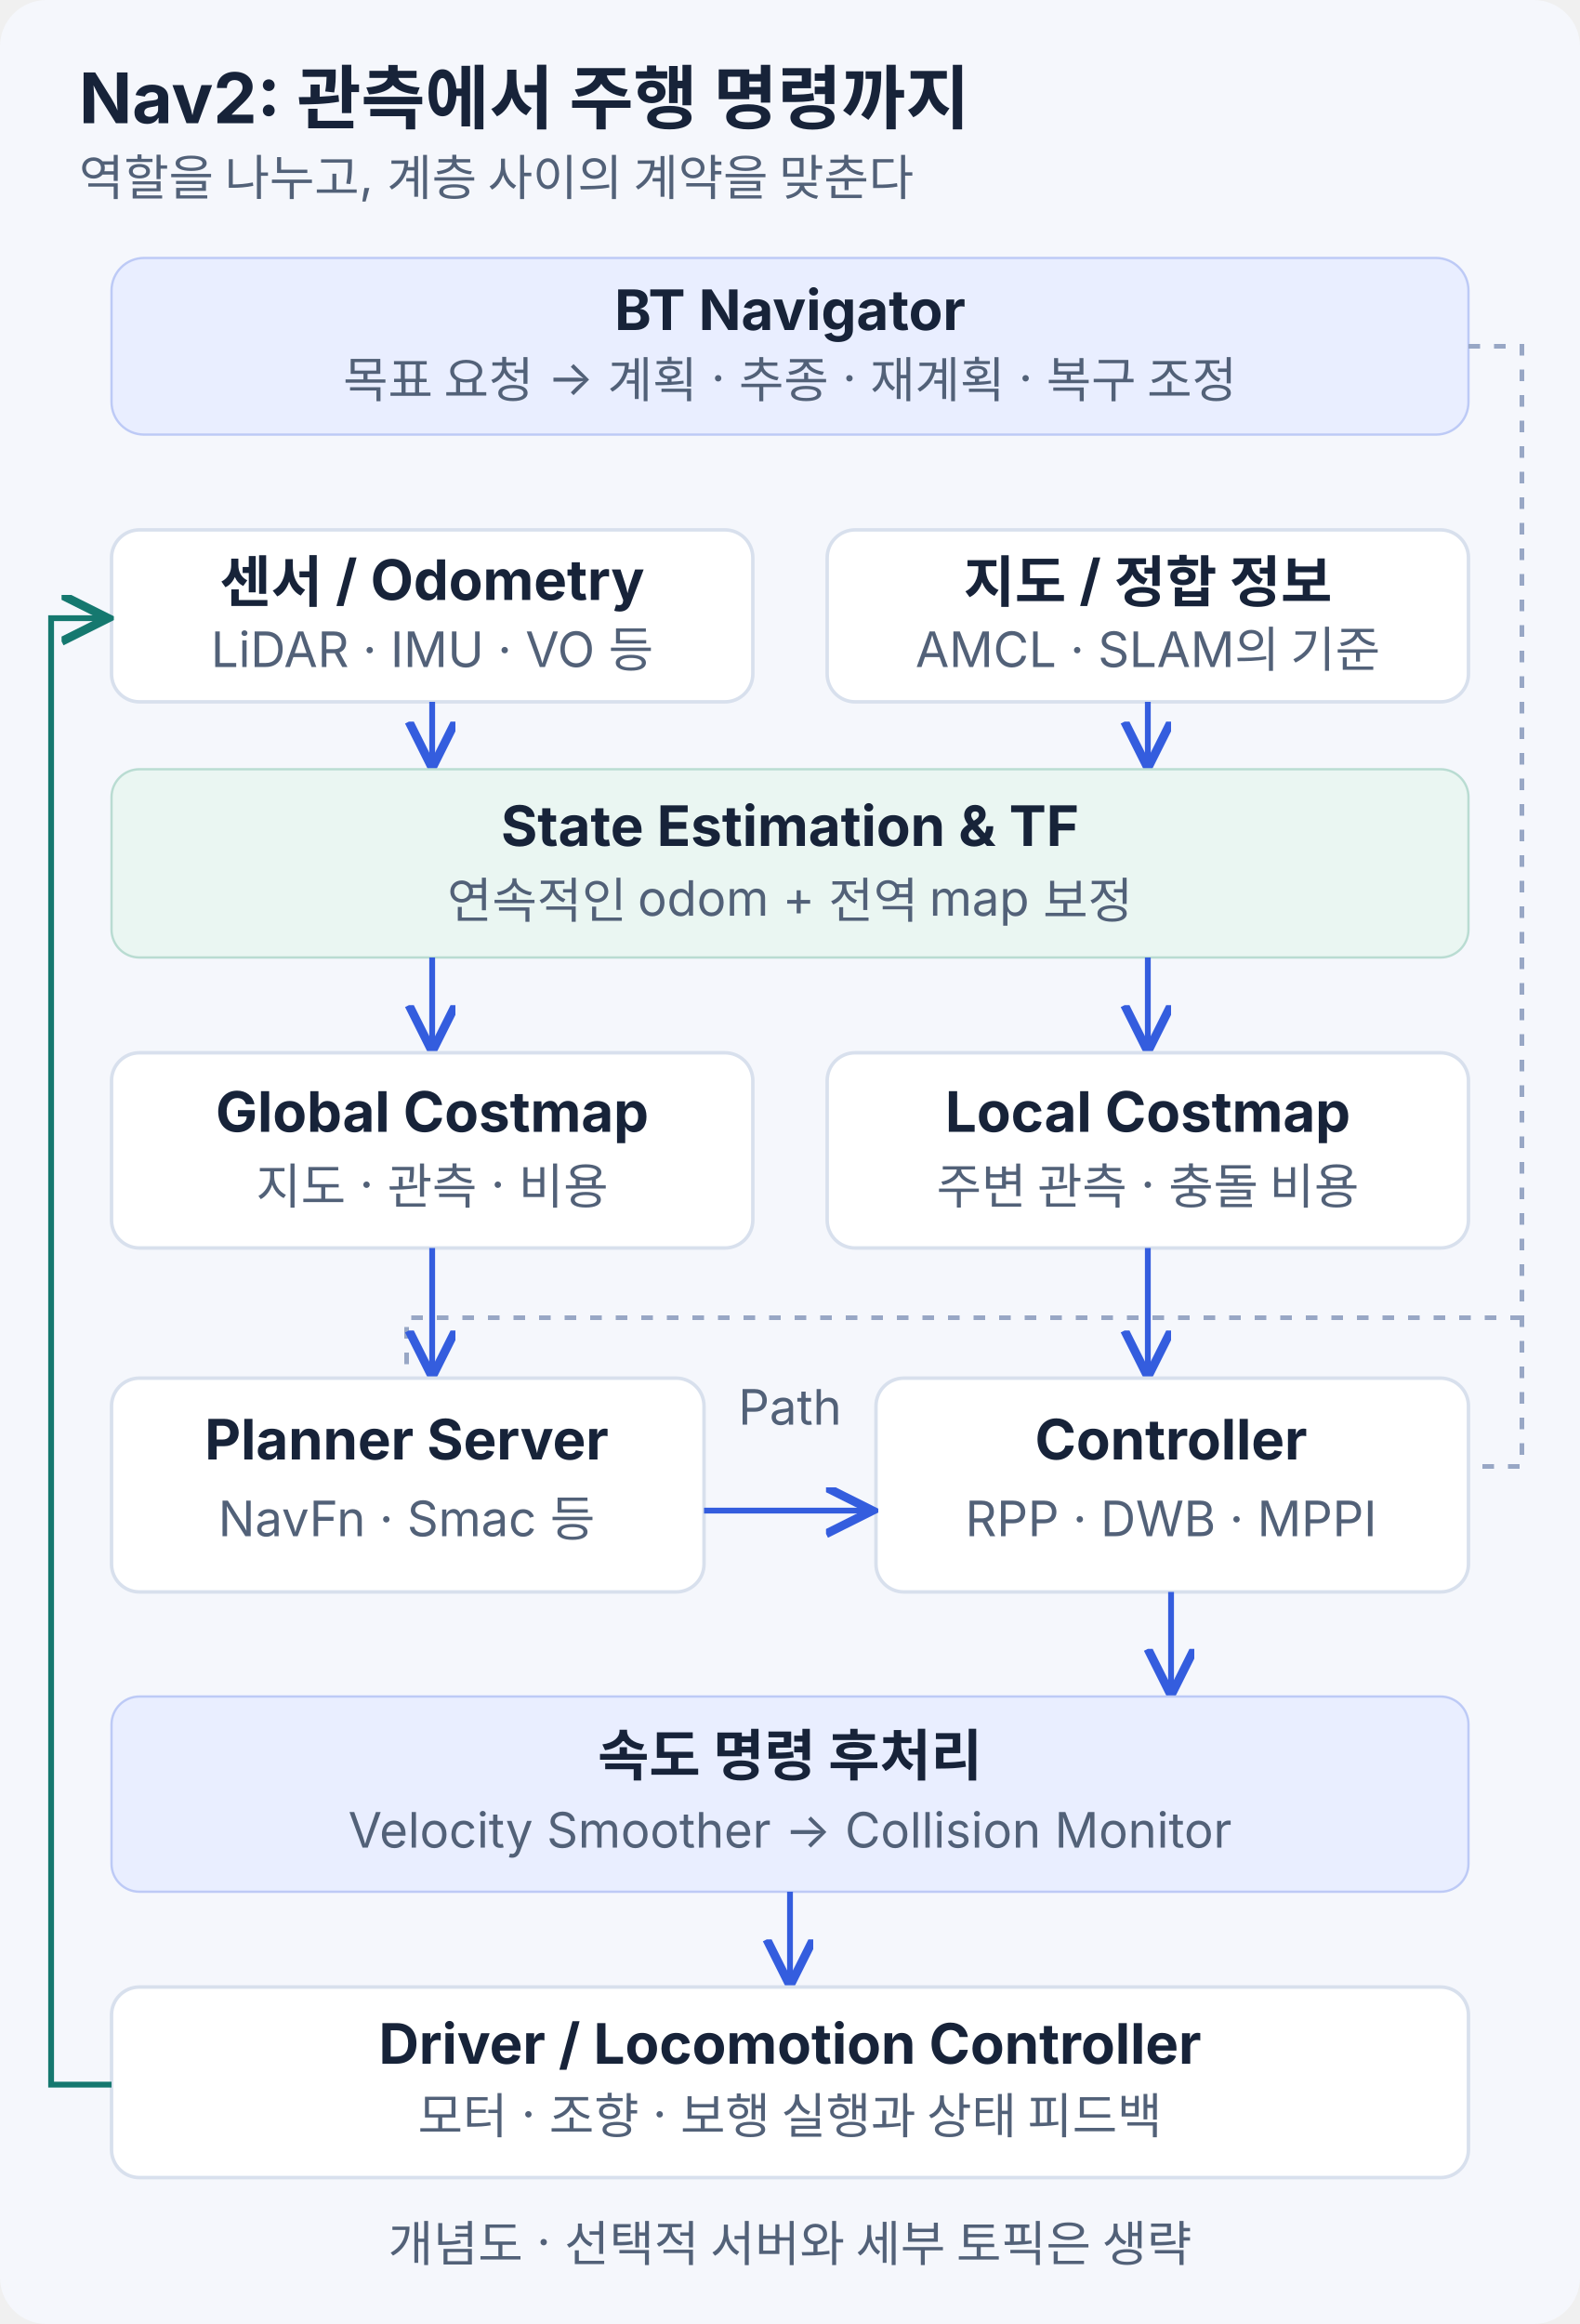
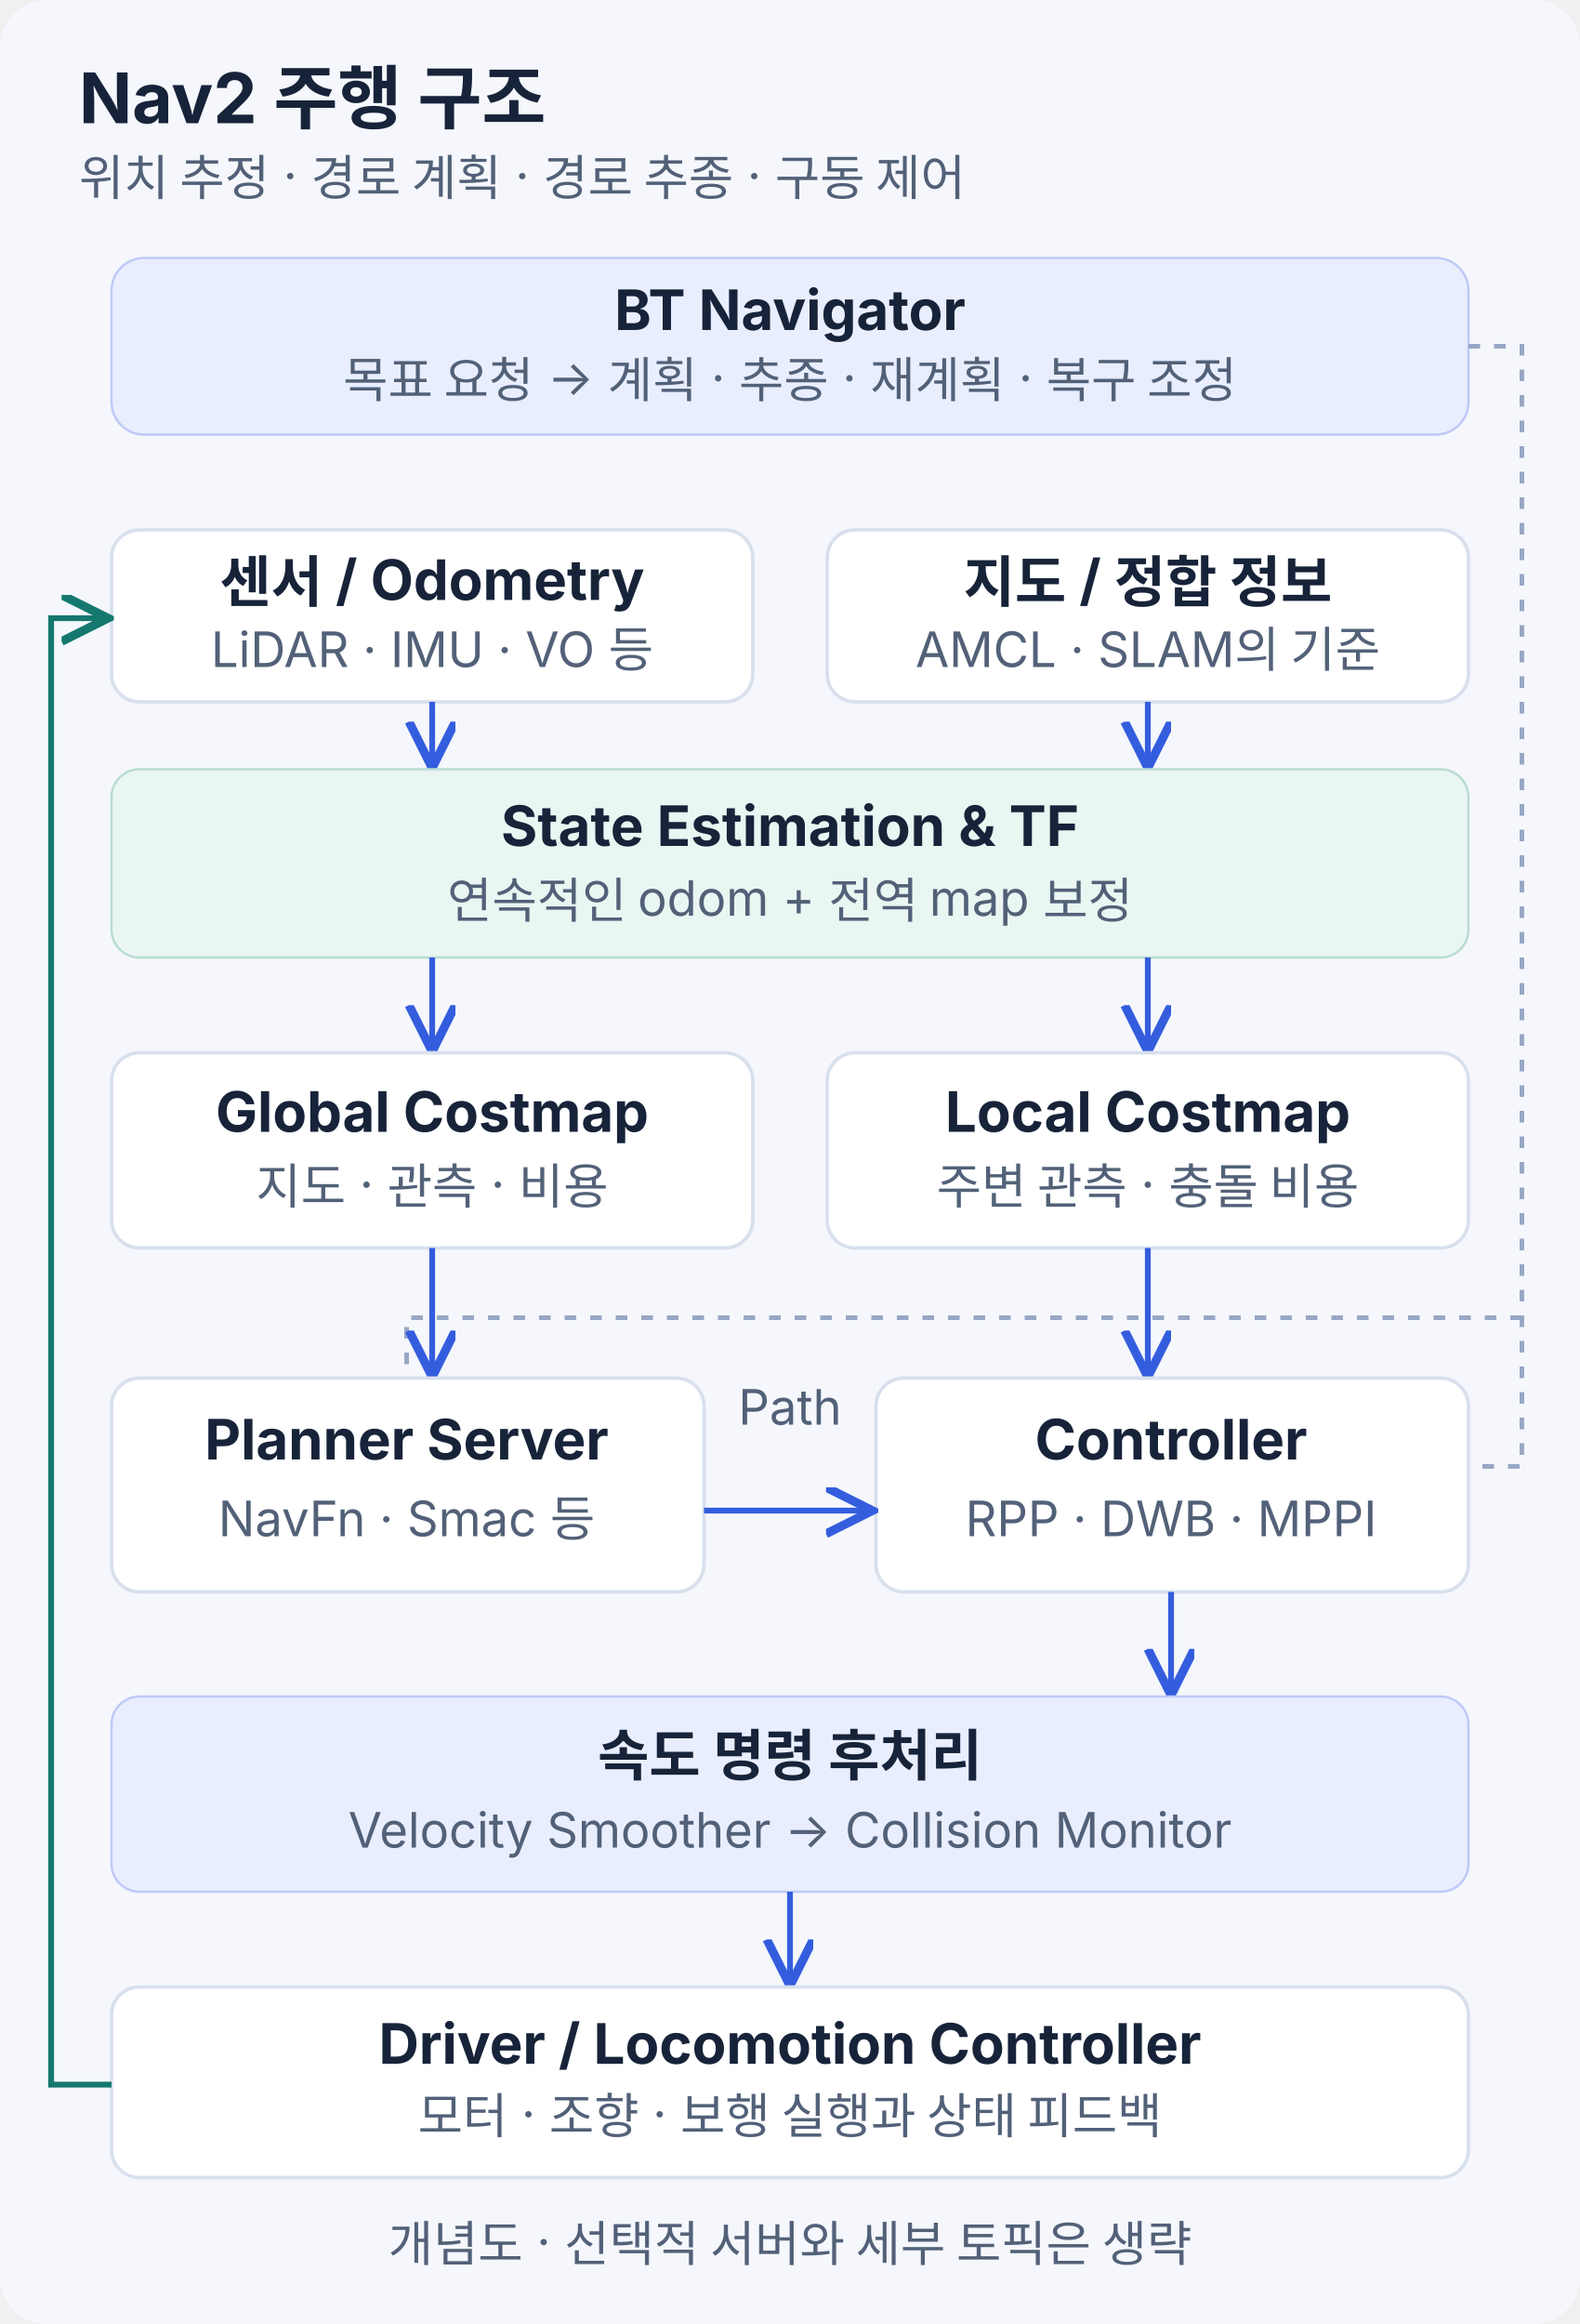
<svg xmlns="http://www.w3.org/2000/svg" width="680" height="1000" viewBox="0 0 680 1000" role="img" aria-labelledby="title desc">
  <defs>
    <marker id="arrow" markerWidth="9" markerHeight="9" refX="7" refY="4" orient="auto-start-reverse">
      <path d="M0 0 8 4 0 8" fill="none" stroke="#345dde" stroke-width="1.5" />
    </marker>
    <marker id="state" markerWidth="9" markerHeight="9" refX="7" refY="4" orient="auto">
      <path d="M0 0 8 4 0 8" fill="none" stroke="#15786f" stroke-width="1.5" />
    </marker>
    <style>
      text{font-family:system-ui,-apple-system,"Noto Sans KR",sans-serif;fill:#172339}
      .title{font-size:30px;font-weight:750}.label{font-size:24px;font-weight:700}.note{font-size:21px;fill:#526178}
      .card{fill:#fff;stroke:#d8e0ed;stroke-width:1.5}.flow{fill:none;stroke:#345dde;stroke-width:2.5;marker-end:url(#arrow)}
    </style>
  </defs>
  <rect width="680" height="1000" rx="20" fill="#f5f7fc" />
-   <text x="34" y="53" class="title">Nav2: 관측에서 주행 명령까지</text>
-   <text x="34" y="84" class="note">역할을 나누고, 계층 사이의 계약을 맞춘다</text>
+   <text x="34" y="53" class="title">Nav2 주행 구조</text>
+   <text x="34" y="84" class="note">위치 추정 · 경로 계획 · 경로 추종 · 구동 제어</text>
  <rect x="48" y="111" width="584" height="76" rx="14" fill="#e9eeff" stroke="#bdcaf6" />
  <text x="340" y="142" text-anchor="middle" class="label">BT Navigator</text>
  <text x="340" y="171" text-anchor="middle" class="note">목표 요청 → 계획 · 추종 · 재계획 · 복구 조정</text>
  <path d="M632 149 H655 V631 H630" fill="none" stroke="#98a7c5" stroke-width="2" stroke-dasharray="5 6" />
  <path d="M655 567 H175 V590" fill="none" stroke="#98a7c5" stroke-width="2" stroke-dasharray="5 6" />
  <rect x="48" y="228" width="276" height="74" rx="12" class="card" />
  <rect x="356" y="228" width="276" height="74" rx="12" class="card" />
  <text x="186" y="259" text-anchor="middle" class="label">센서 / Odometry</text>
  <text x="186" y="287" text-anchor="middle" class="note">LiDAR · IMU · VO 등</text>
  <text x="494" y="259" text-anchor="middle" class="label">지도 / 정합 정보</text>
  <text x="494" y="287" text-anchor="middle" class="note">AMCL · SLAM의 기준</text>
  <path d="M186 302 V328" class="flow" />
  <path d="M494 302 V328" class="flow" />
  <rect x="48" y="331" width="584" height="81" rx="12" fill="#eaf6f2" stroke="#b9dcd2" />
  <text x="340" y="364" text-anchor="middle" class="label">State Estimation &amp; TF</text>
  <text x="340" y="395" text-anchor="middle" class="note">연속적인 odom + 전역 map 보정</text>
  <path d="M186 412 V450" class="flow" />
  <path d="M494 412 V450" class="flow" />
  <rect x="48" y="453" width="276" height="84" rx="12" class="card" />
  <rect x="356" y="453" width="276" height="84" rx="12" class="card" />
  <text x="186" y="487" text-anchor="middle" class="label">Global Costmap</text>
  <text x="186" y="518" text-anchor="middle" class="note">지도 · 관측 · 비용</text>
  <text x="494" y="487" text-anchor="middle" class="label">Local Costmap</text>
  <text x="494" y="518" text-anchor="middle" class="note">주변 관측 · 충돌 비용</text>
  <path d="M186 537 V590" class="flow" />
  <path d="M494 537 V590" class="flow" />
  <rect x="48" y="593" width="255" height="92" rx="12" class="card" />
  <rect x="377" y="593" width="255" height="92" rx="12" class="card" />
  <text x="175" y="628" text-anchor="middle" class="label">Planner Server</text>
  <text x="175" y="661" text-anchor="middle" class="note">NavFn · Smac 등</text>
  <text x="504" y="628" text-anchor="middle" class="label">Controller</text>
  <text x="504" y="661" text-anchor="middle" class="note">RPP · DWB · MPPI</text>
  <path d="M303 650 H373" class="flow" />
  <text x="340" y="613" text-anchor="middle" class="note">Path</text>
  <path d="M504 685 V727" class="flow" />
  <rect x="48" y="730" width="584" height="84" rx="12" fill="#e9eeff" stroke="#bdcaf6" />
  <text x="340" y="764" text-anchor="middle" class="label">속도 명령 후처리</text>
  <text x="340" y="795" text-anchor="middle" class="note">Velocity Smoother → Collision Monitor</text>
  <path d="M340 814 V852" class="flow" />
  <rect x="48" y="855" width="584" height="82" rx="12" class="card" />
  <text x="340" y="888" text-anchor="middle" class="label">Driver / Locomotion Controller</text>
  <text x="340" y="918" text-anchor="middle" class="note">모터 · 조향 · 보행 실행과 상태 피드백</text>
  <path d="M48 897 H22 V266 H44" fill="none" stroke="#15786f" stroke-width="2.5" marker-end="url(#state)" />
  <text x="340" y="973" text-anchor="middle" class="note">개념도 · 선택적 서버와 세부 토픽은 생략</text>
</svg>
